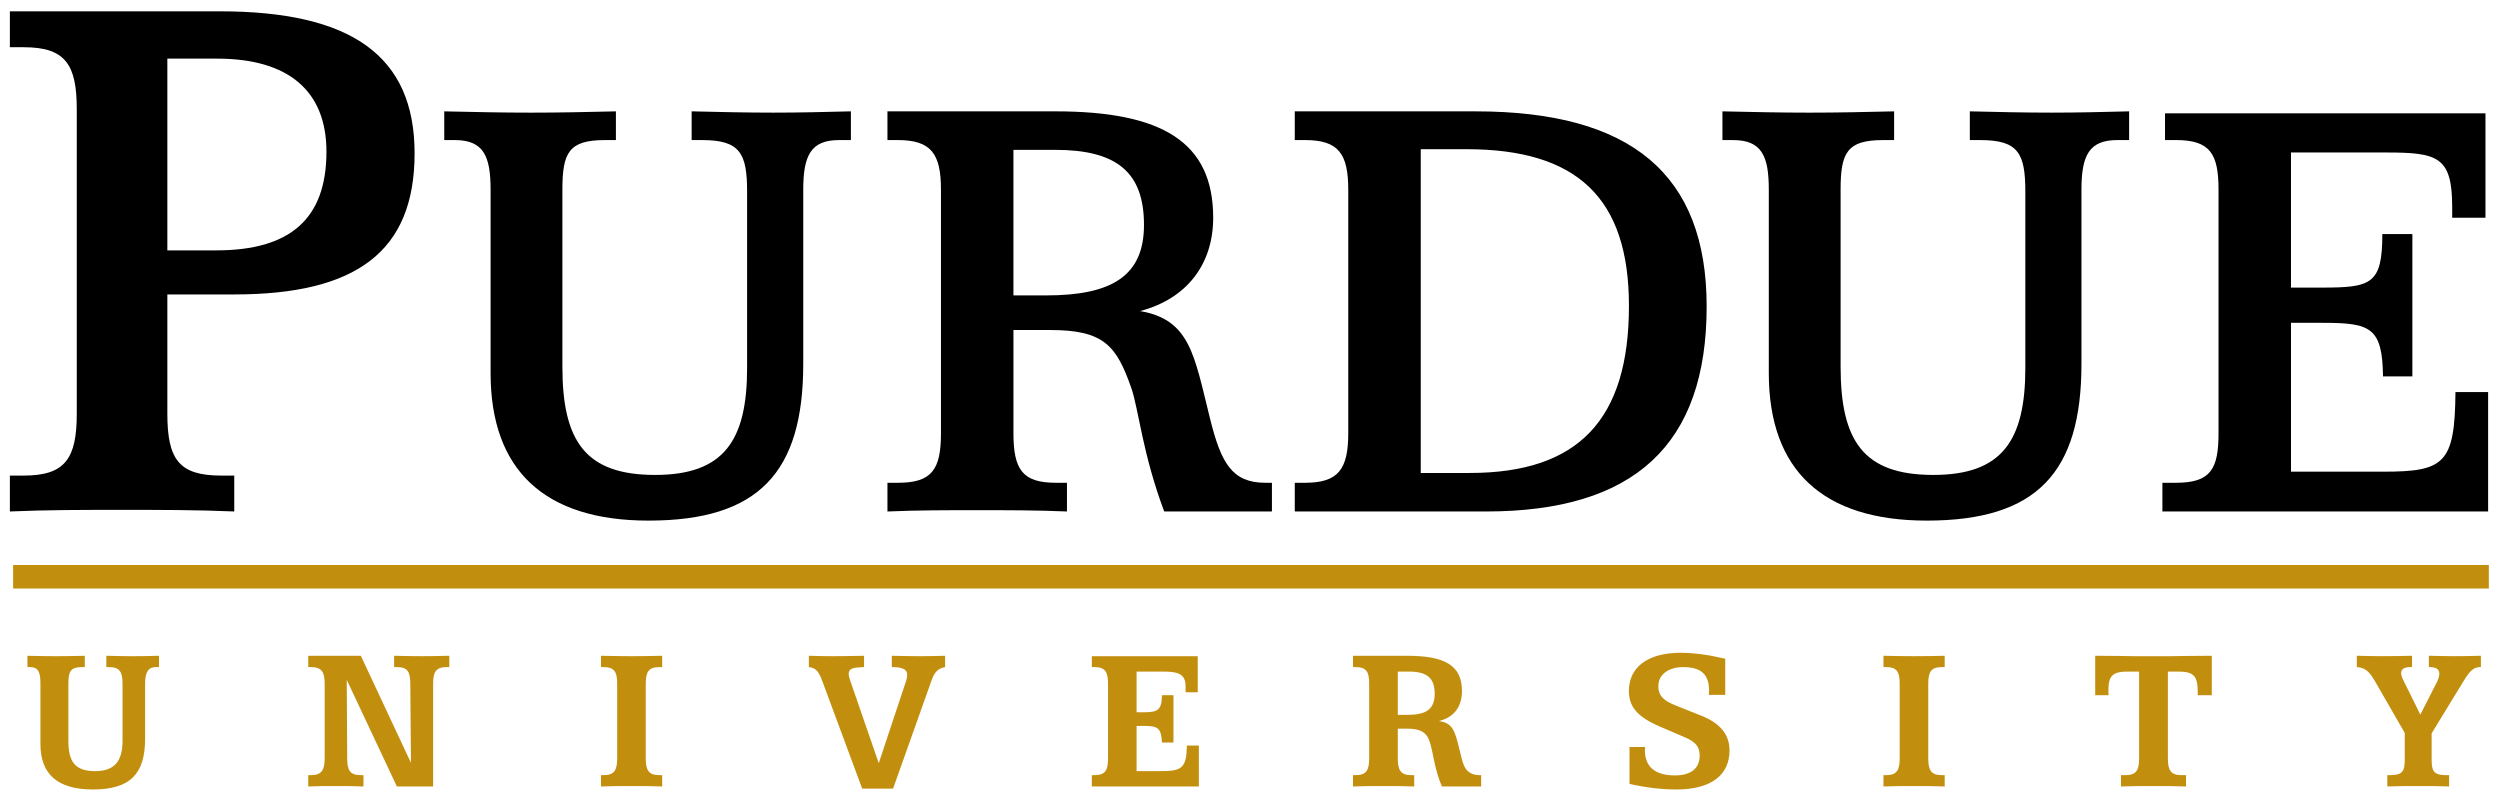
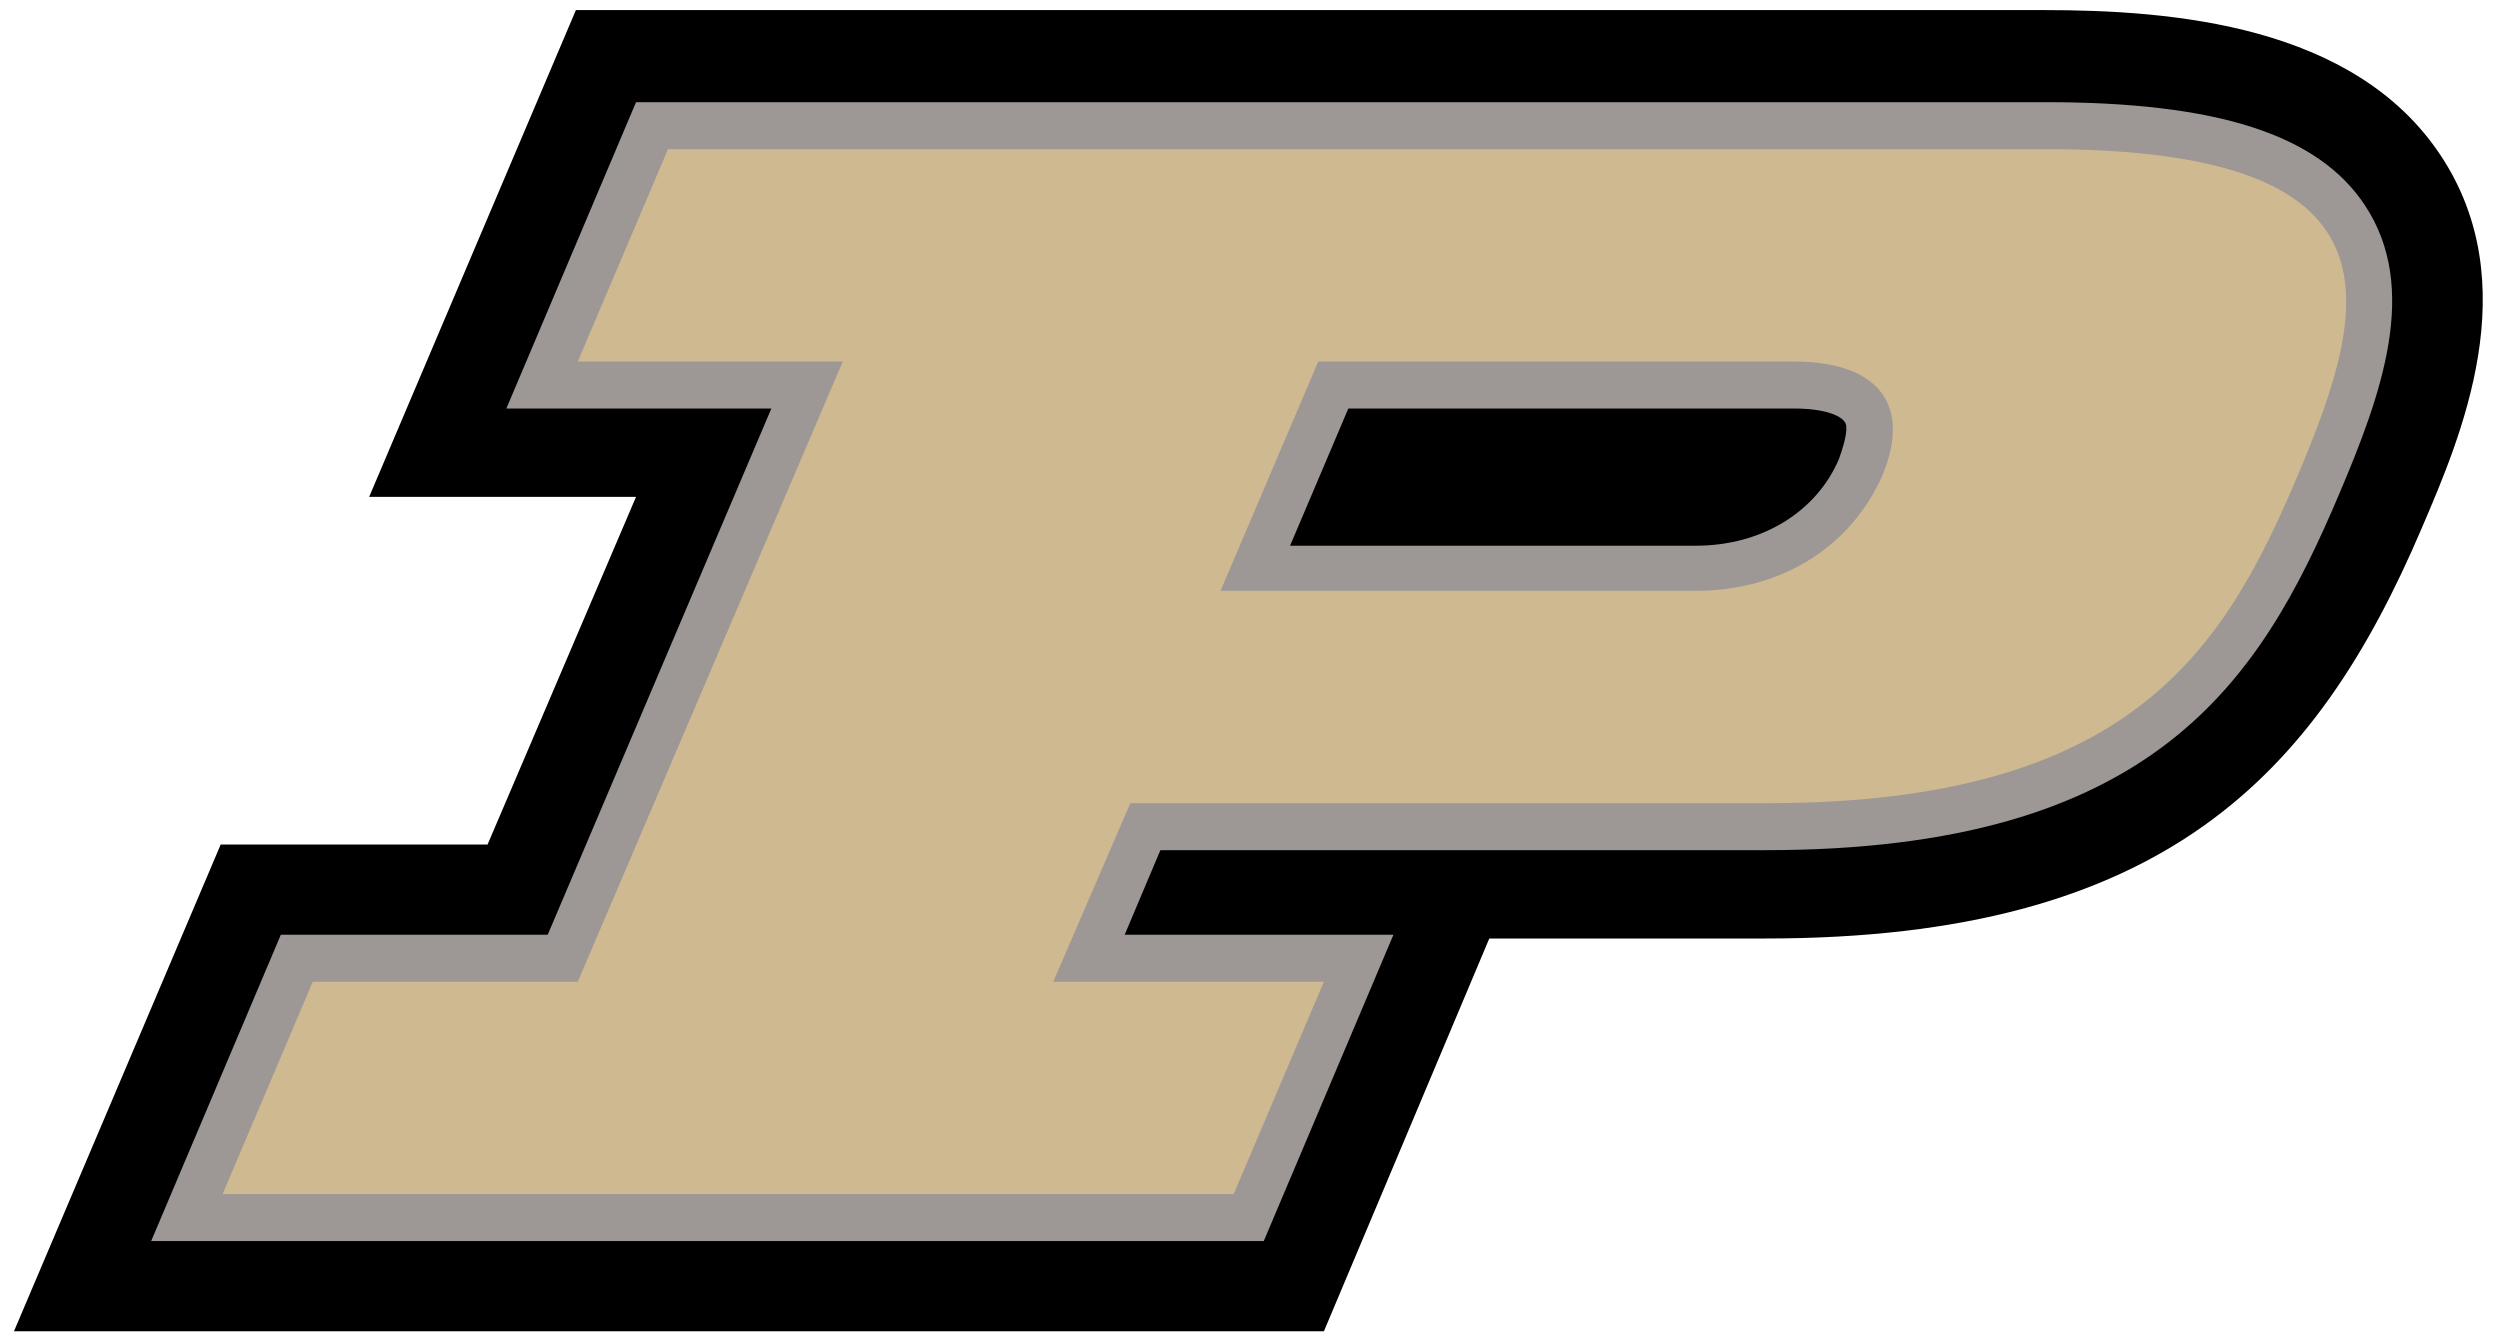
- <svg xmlns="http://www.w3.org/2000/svg" width="237.133" height="75.811" viewBox="0 0 237.133 75.811" version="1.1">
-   <g transform="matrix(1.25 0 0 -1.25 -258.32 534.63)">
-     <g transform="translate(.74522 .74522)">
-       <path d="m0 0v3.406h1.316c3.946 0 5.029 1.625 5.029 5.881v28.867c0 4.257-1.083 5.883-5.029 5.883h-1.316v3.404c3.559-0.153 7.042-0.152 10.602-0.152 3.559 0 7.121-0.001 10.682 0.152v-3.404h-1.238c-4.024 0-5.109-1.549-5.109-5.883v-11.299h6.348c11.53 0 17.104-4.024 17.104-13.389-0.002-9.286-6.039-13.466-18.5-13.466h-19.889zm14.936 4.488h4.721c6.809 0 10.371 3.096 10.371 8.824 0 6.347-3.405 9.363-10.447 9.363h-4.644v-18.187zm26.266 5v2.725h0.99c2.724 0 3.406 1.485 3.406 4.705v17.398c0 9.226 5.138 13.992 14.982 13.992 10.465 0 14.674-4.581 14.674-14.861v-16.529c0-3.283 0.744-4.705 3.404-4.705h1.115v-2.725c-2.416 0.062-4.893 0.123-7.369 0.123-2.537 0-5.075-0.061-7.736-0.123v2.725h0.99c3.591 0 4.271 1.238 4.271 4.893v16.715c0 6.935-2.228 10.154-8.73 10.154-6.624 0-8.791-3.22-8.791-10.279v-16.777c0-3.529 0.62-4.705 4.025-4.705h1.051v-2.725c-2.662 0.062-5.324 0.123-8.049 0.123-2.725 0-5.449-0.061-8.234-0.123zm42.039 0v2.725h0.992c3.157 0 4.084 1.299 4.084 4.705v23.096c0 3.466-0.865 4.705-4.084 4.705h-0.992v2.723c2.849-0.123 5.636-0.123 8.482-0.123 2.849 0 5.696 0 8.545 0.123v-2.723h-1.051c-3.159 0-4.025-1.239-4.025-4.705v-9.785h3.467c5.139 0 6.314 1.487 7.738 5.572 0.68 2.045 1.053 6.194 3.096 11.641h10.217v-2.723h-0.619c-3.157 0-4.211-1.859-5.262-6.131-1.488-5.945-1.86-9.35-6.627-10.154 4.457-1.176 6.936-4.457 6.936-8.854 0-7.182-4.83-10.092-14.984-10.092h-15.912zm38.635 0v2.725h0.99c3.159 0 4.084 1.299 4.084 4.705v23.096c0 3.404-0.926 4.705-4.084 4.705h-0.99v2.723h18.139c14.056 0 20.93-6.315 20.93-19.441 0-12.567-7.181-18.512-21.918-18.512h-17.15zm40.566 0v2.725h0.994c2.724 0 3.404 1.485 3.404 4.705v17.398c0 9.226 5.138 13.992 14.984 13.992 10.463 0 14.672-4.581 14.672-14.861v-16.529c0-3.283 0.743-4.705 3.408-4.705h1.113v-2.725c-2.416 0.062-4.891 0.123-7.367 0.123-2.54 0-5.078-0.061-7.742-0.123v2.725h0.994c3.589 0 4.271 1.238 4.271 4.893v16.715c0 6.935-2.232 10.154-8.73 10.154-6.627 0-8.793-3.22-8.793-10.279v-16.777c0-3.529 0.62-4.705 4.023-4.705h1.053v-2.725c-2.661 0.062-5.325 0.123-8.049 0.123-2.726 0-5.451-0.061-8.236-0.123zm41.98 0.186v2.539h1.053c3.222 0 4.023 1.299 4.023 4.705v23.096c0 3.404-0.742 4.705-4.023 4.705h-1.301v2.723h30.896v-11.328h-3.098c-0.06 6.809-1.053 7.553-6.871 7.553h-8.729v-14.119h3.033c4.52 0 5.63 0.436 5.695 5.078h2.785v-13.498h-2.85c0 4.767-1.049 5.078-5.754 5.078h-2.91v-12.816h8.975c4.953 0 6.316 0.372 6.316 5.201v0.99h3.156v-9.906h-30.398zm-70.596 3.404h4.33c10.465 0 15.418 4.583 15.418 14.861 0 10.836-4.83 15.85-15.104 15.85h-4.644v-30.711zm-38.635 0.062h3.961c5.821 0 8.422 2.107 8.422 7.121 0 4.829-3.034 6.686-9.287 6.686h-3.096v-13.807z" transform="matrix(.8 0 0 -.8 206.66 426.1)" />
-       <path d="m0.307 52.521v2.228h234.83v-2.228h-234.83zm158.18 8.323c-3.179 0-4.918 1.4-4.918 3.625 0 1.616 0.971 2.523 2.934 3.373l2.363 1.014c0.992 0.425 1.416 0.867 1.416 1.738 0 1.214-0.826 1.883-2.344 1.883-1.883 0-2.852-0.811-2.852-2.408 0-0.08 0.021-0.182 0.021-0.285h-1.48v3.498c1.52 0.346 3.017 0.529 4.453 0.529 3.276 0 5.033-1.357 5.033-3.701 0-1.499-0.871-2.569-2.631-3.277l-2.566-1.029c-1.071-0.426-1.557-0.912-1.557-1.783 0-1.071 0.909-1.818 2.367-1.818 1.677 0 2.447 0.687 2.447 2.223 0 0.121-0 0.266-0.023 0.408h1.559v-3.42c-1.514-0.365-2.931-0.568-4.223-0.568zm-156.82 0.285v1.072h0.242c0.809 0 0.99 0.525 0.99 1.576v5.727c0 2.869 1.639 4.307 4.977 4.307 3.559 0 4.951-1.498 4.951-4.814v-5.219c0-1.072 0.286-1.576 1.016-1.576h0.301v-1.072c-0.81 0.021-1.618 0.039-2.467 0.039-0.829 0-1.657-0.018-2.527-0.039v1.072h0.242c1.031 0 1.295 0.464 1.295 1.576v5.402c0 1.962-0.77 2.891-2.609 2.891-1.902 0-2.527-0.91-2.527-2.852v-5.441c0-1.172 0.204-1.576 1.315-1.576h0.242v-1.072c-0.871 0.021-1.779 0.039-2.689 0.039-0.889 0-1.822-0.018-2.75-0.039zm26.635 0v1.072h0.242c1.031 0 1.315 0.464 1.315 1.576v7.08c0 1.111-0.283 1.596-1.315 1.596h-0.242v1.072c0.888-0.04 1.76-0.039 2.629-0.039 0.87 0 1.739-0 2.609 0.039v-1.072h-0.244c-1.056 0-1.3-0.484-1.3-1.596l-0.041-7.441 4.754 10.109h3.439v-9.748c0-1.113 0.26-1.576 1.293-1.576h0.242v-1.072c-0.889 0.021-1.759 0.039-2.648 0.039-0.871 0-1.718-0.018-2.588-0.039v1.072h0.242c1.052 0 1.293 0.464 1.293 1.576l0.061 7.504-4.752-10.152h-4.994zm27.766 0v1.072h0.242c1.033 0 1.295 0.464 1.295 1.576v7.08c0 1.111-0.262 1.596-1.295 1.596h-0.242v1.072c0.971-0.04 1.942-0.039 2.912-0.039 0.95 0 1.923-0 2.893 0.039v-1.072h-0.262c-1.032 0-1.295-0.484-1.295-1.596v-7.08c0-1.113 0.263-1.576 1.295-1.576h0.262v-1.072c-0.97 0.021-1.943 0.039-2.893 0.039-0.97 0-1.941-0.018-2.912-0.039zm19.719 0v1.072c0.688 0.061 0.971 0.485 1.293 1.375l3.764 10.152h2.93l3.641-10.234c0.264-0.768 0.568-1.151 1.295-1.293v-1.072c-0.727 0.021-1.515 0.039-2.346 0.039-0.849 0-1.74-0.018-2.711-0.039v1.072c0.991 0 1.459 0.201 1.459 0.727 0 0.142-0.021 0.324-0.082 0.527l-2.614 7.865-2.73-7.904c-0.079-0.224-0.122-0.406-0.122-0.549 0-0.565 0.426-0.624 1.457-0.666v-1.072c-1.113 0.021-2.125 0.039-2.994 0.039-0.869 0-1.617-0.018-2.244-0.039zm51.613 0v1.072h0.244c1.03 0 1.291 0.464 1.291 1.576v7.08c0 1.111-0.262 1.596-1.291 1.596h-0.244v1.072c0.972-0.04 1.944-0.039 2.912-0.039 0.952 0 1.923-0 2.894 0.039v-1.072h-0.264c-1.031 0-1.293-0.484-1.293-1.596v-2.812h0.969c1.11 0 1.74 0.324 2.022 1.135 0.385 1.072 0.448 2.627 1.193 4.346h3.723v-1.072h-0.102c-0.565 0-0.991-0.161-1.297-0.525-0.362-0.423-0.504-1.334-0.828-2.588-0.343-1.273-0.626-1.86-1.779-2.023 1.415-0.342 2.186-1.333 2.186-2.848 0-2.449-1.661-3.34-5.199-3.34h-5.137zm50.316 0v1.072h0.246c1.03 0 1.293 0.464 1.293 1.576v7.08c0 1.111-0.264 1.596-1.293 1.596h-0.246v1.072c0.974-0.04 1.944-0.039 2.914-0.039 0.951 0 1.921-0 2.893 0.039v-1.072h-0.264c-1.033 0-1.295-0.484-1.295-1.596v-7.08c0-1.113 0.262-1.576 1.295-1.576h0.264v-1.072c-0.972 0.021-1.942 0.039-2.893 0.039-0.97 0-1.941-0.018-2.914-0.039zm20.084 0v3.742h1.273c-0.021-0.203-0.019-0.364-0.019-0.525 0-1.356 0.463-1.719 1.818-1.719h1.092v8.23c0 1.111-0.26 1.596-1.293 1.596h-0.426v1.072c1.033-0.04 2.065-0.039 3.094-0.039 1.012 0 2.045-0 3.076 0.039v-1.072h-0.426c-1.033 0-1.295-0.484-1.295-1.596v-8.23h0.891c1.495 0 1.941 0.321 1.941 1.918v0.326h1.334v-3.742c-2.164 0-3.459 0.039-3.881 0.039h-3.418c-0.405 0-1.66-0.039-3.762-0.039zm24.816 0v1.072c0.827 0.042 1.234 0.504 1.717 1.334l2.83 4.916v2.547c0 1.071-0.221 1.455-1.373 1.455h-0.283v1.072c0.991-0.04 1.979-0.039 2.949-0.039 0.993 0 1.964-0 2.914 0.039v-1.072h-0.283c-1.173 0-1.375-0.384-1.375-1.455v-2.51l3.016-4.936c0.543-0.888 0.926-1.352 1.574-1.352h0.082v-1.072c-0.79 0.021-1.596 0.039-2.408 0.039-0.826 0-1.657-0.018-2.527-0.039v1.072c0.686 0 0.992 0.183 0.992 0.648 0 0.2-0.083 0.486-0.225 0.768l-1.576 3.096-1.578-3.197c-0.144-0.282-0.242-0.525-0.242-0.729 0-0.403 0.285-0.586 0.93-0.586h0.104v-1.072c-0.91 0.021-1.821 0.039-2.691 0.039-0.868 0-1.718-0.018-2.545-0.039zm-119.99 0.039v1.033h0.242c1.032 0 1.295 0.464 1.295 1.576v7.08c0 1.07-0.203 1.596-1.295 1.596h-0.242v1.072h10.152v-3.881h-1.135c-0.039 2.163-0.484 2.426-2.506 2.426h-2.266v-4.287h0.789c1.253 0 1.558 0.242 1.619 1.576h1.092v-4.488h-1.092c-0.022 1.375-0.366 1.617-1.701 1.617h-0.707v-3.861h2.486c1.497 0 2.164 0.241 2.164 1.414v0.549h1.152v-3.422h-10.049zm29.025 1.459h1.031c1.698 0 2.465 0.564 2.465 2.102 0 1.477-0.809 2.002-2.568 2.002h-0.928v-4.104z" transform="matrix(.8 0 0 -.8 206.66 426.1)" fill="#c28e0e" />
-     </g>
+ <svg xmlns="http://www.w3.org/2000/svg" width="296" height="158.41" viewBox="0 0 298 160.41">
+   <g transform="matrix(2.2533 0 0 2.2533 .12941 -.59454)">
+     <path id="Shape" d="m0.3 71.1 11-25.9h14.2l7.9-18.5h-14.2l11-25.9h78.1c6.9 0 16.5 0.8 21.1 7.7s1.1 15-1 19.9c-5.6 13.1-13.7 21.8-34.9 21.8h-14.7l-8.8 20.9z" />
+     <path d="m125.4 11.2c-2.5-3.8-7.9-5.5-17-5.5h-75l-6.9 16.3h14.1l-11.9 28h-14.2l-6.9 16.3h59.2l6.9-16.3h-14.3l1.9-4.5h32.2c20.7 0 26.3-9 30.5-18.9 2.3-5.4 4.3-11 1.4-15.4zm-54.1 10.8h23.7c1.7 0 2.5 0.4 2.7 0.7 0.2 0.2 0.1 0.9-0.3 2-1.2 2.8-4.1 4.6-7.6 4.6h-21.6z" fill="#9d9795" />
+     <path d="m108.4 8.2h-73.3l-4.8 11.3h14.1l-14.1 33h-14.1l-4.8 11.3h53.8l4.8-11.3h-14.4l4.1-9.5h33.9c19.4 0 24.3-8.2 28.2-17.4s6-17.4-13.4-17.4zm-18.6 23.5h-25.3l5.2-12.2h25.3c4.5 0 6.3 2.3 4.7 6.1-1.7 3.8-5.4 6.1-9.9 6.1z" fill="#cfb991" />
  </g>
</svg>
